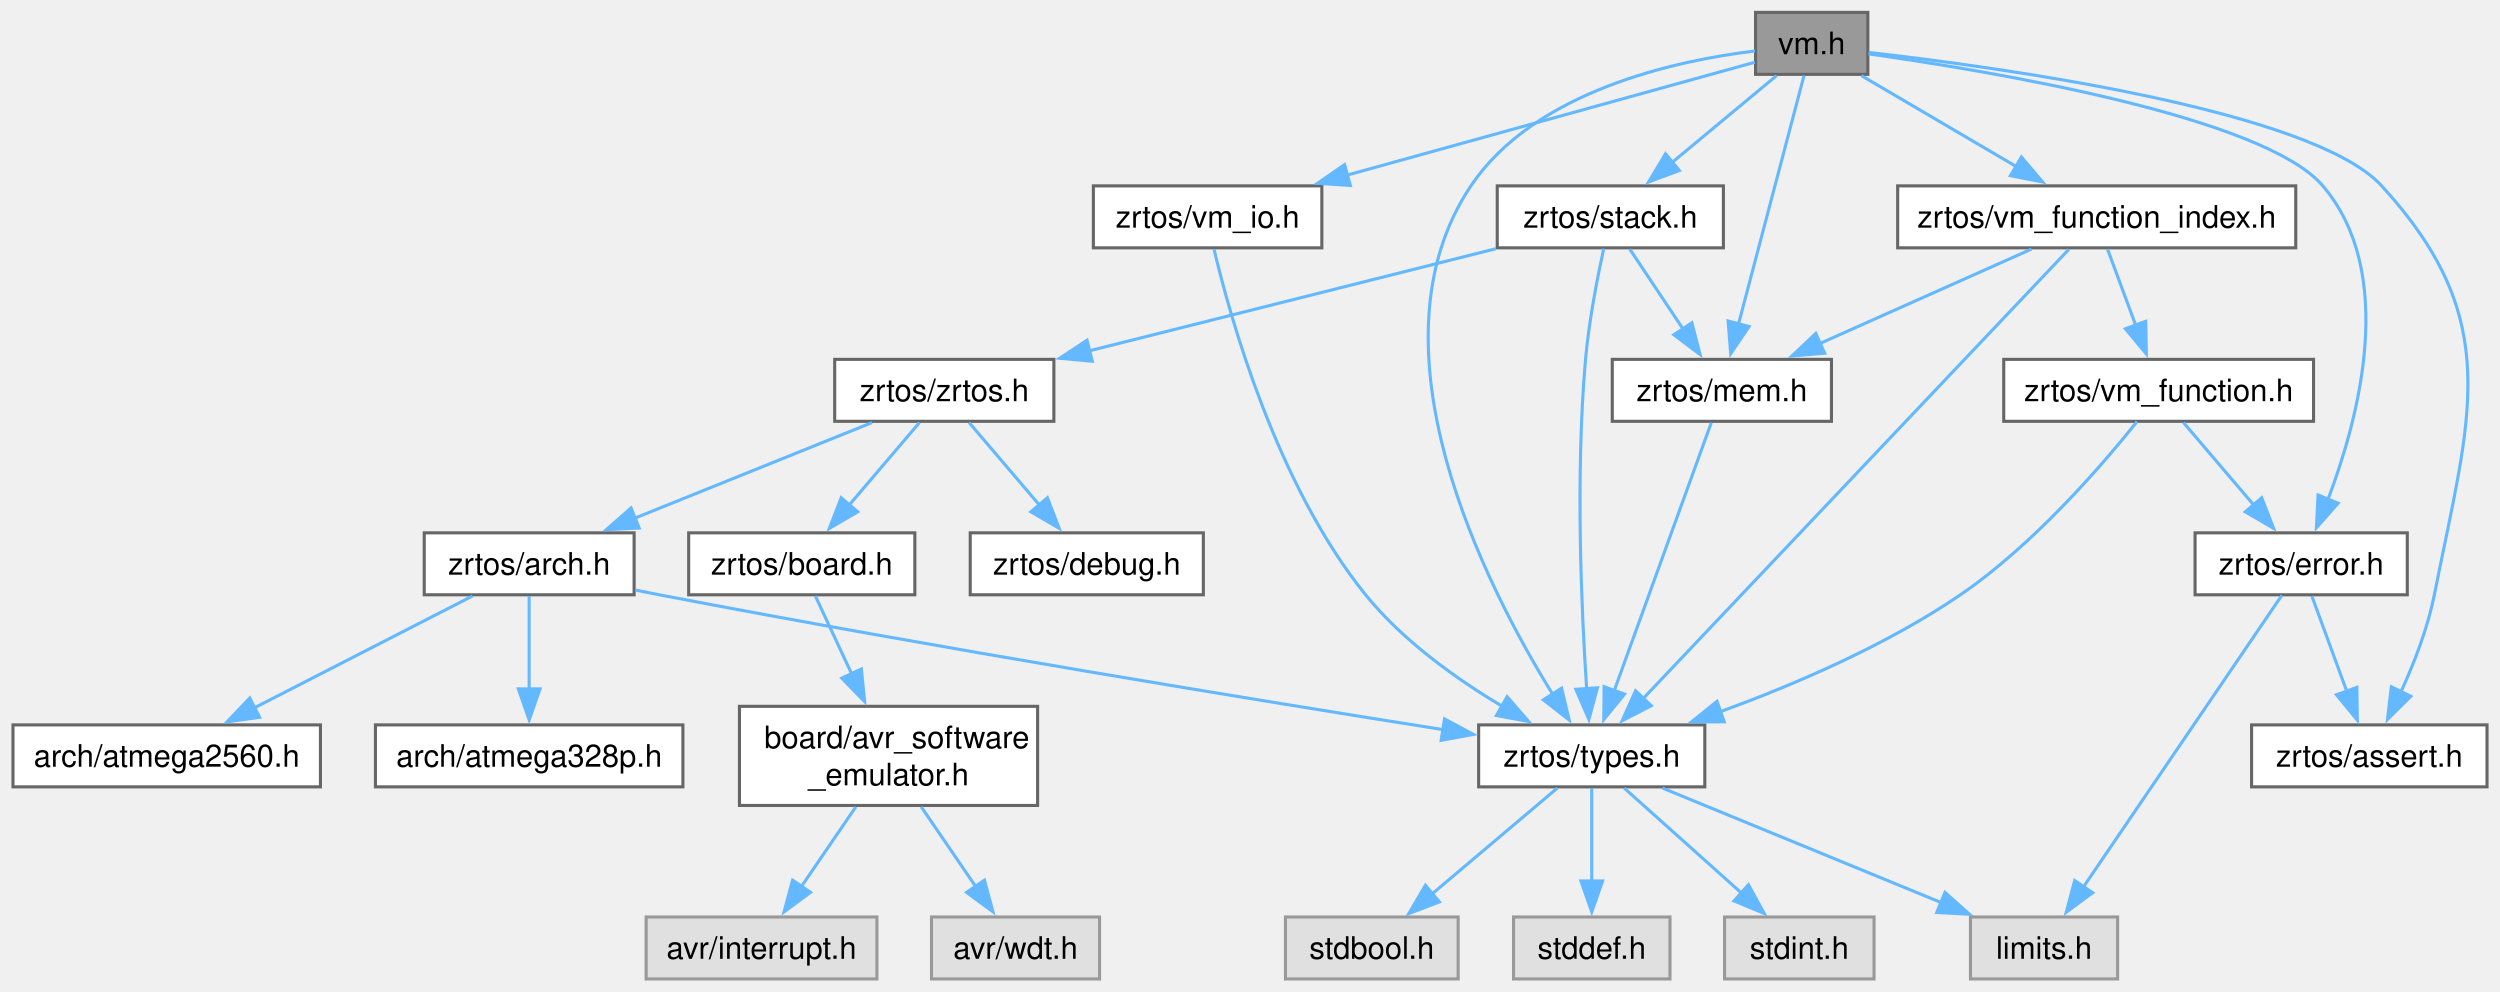
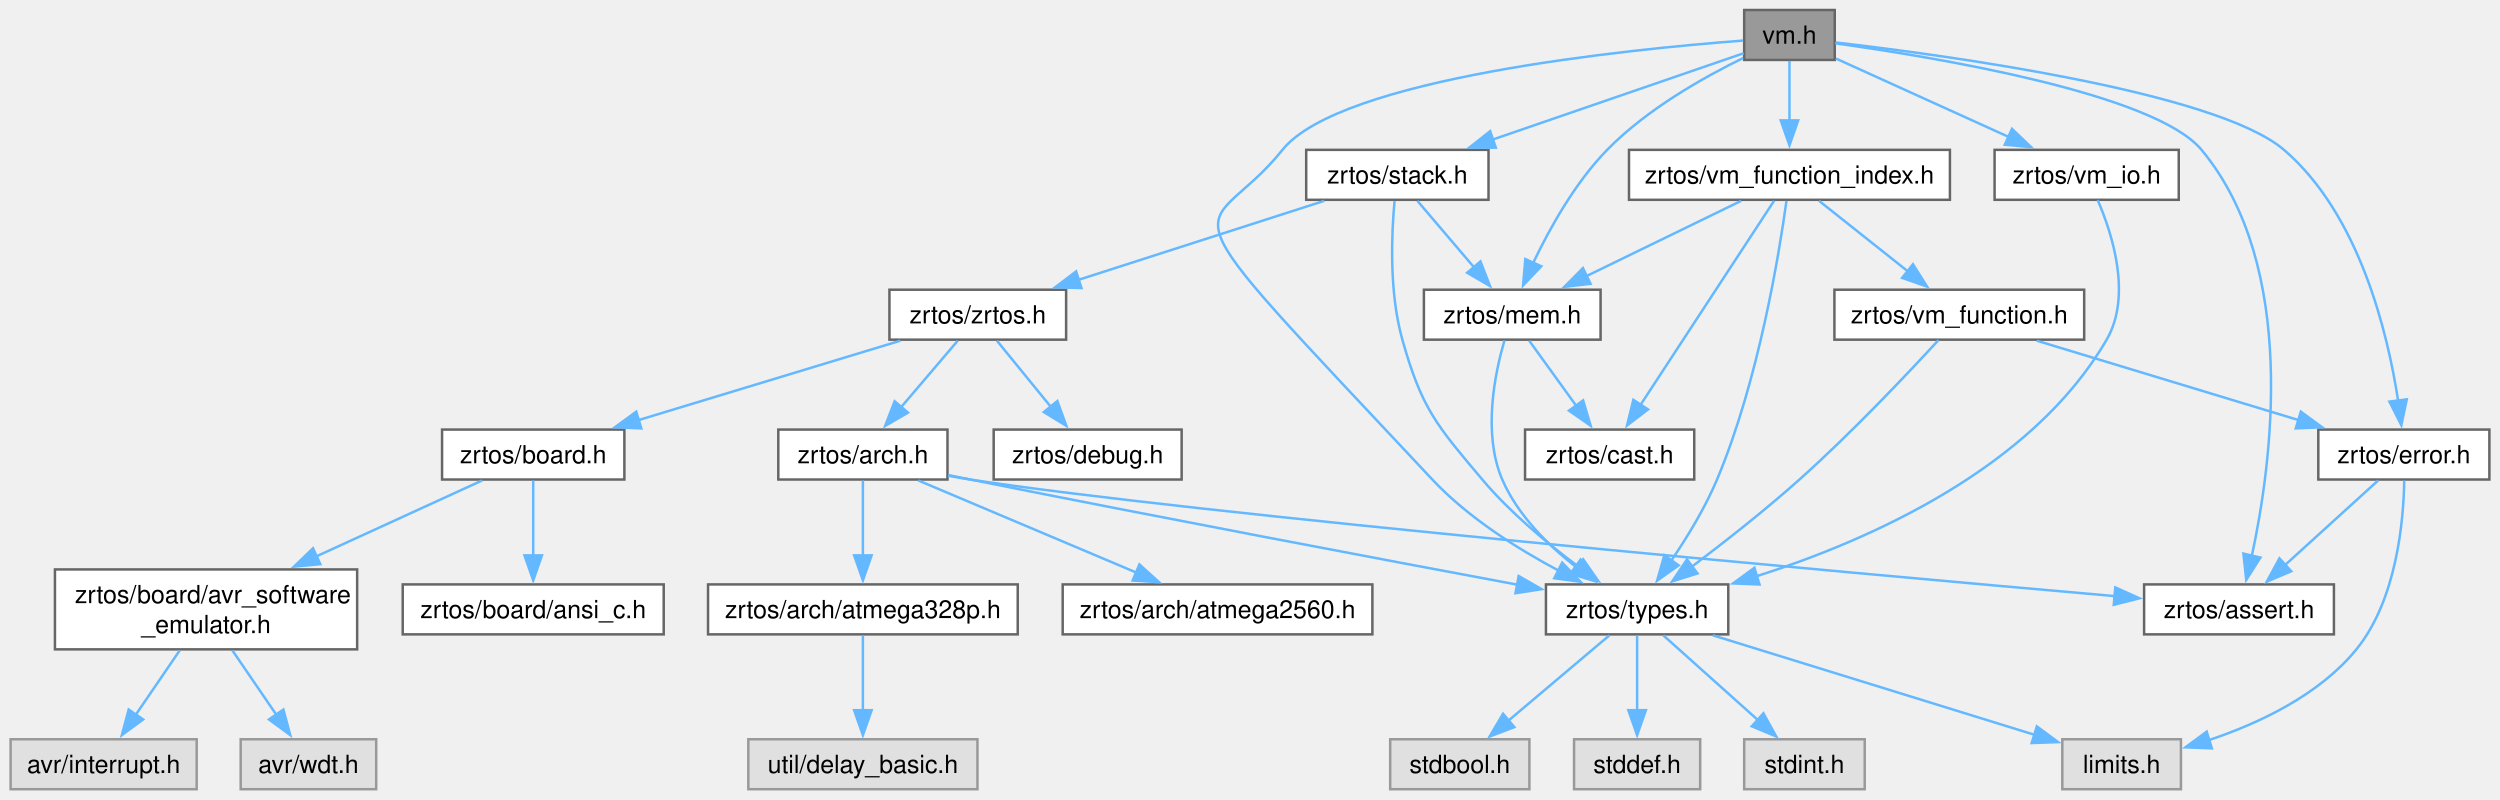
- <svg xmlns="http://www.w3.org/2000/svg" xmlns:xlink="http://www.w3.org/1999/xlink" width="807pt" height="320pt" viewBox="0.00 0.00 806.62 320.00">
+ <svg xmlns="http://www.w3.org/2000/svg" xmlns:xlink="http://www.w3.org/1999/xlink" width="1001pt" height="320pt" viewBox="0.00 0.00 1000.50 320.00">
  <g id="graph0" class="graph" transform="scale(1 1) rotate(0) translate(4 316)">
    <g id="Node000001" class="node">
      <g id="a_Node000001">
        <a xlink:title=" ">
-           <polygon fill="#999999" stroke="#666666" points="598.75,-312 562.5,-312 562.5,-292 598.75,-292 598.75,-312" />
-           <text text-anchor="middle" x="580.62" y="-298.5" font-family="Helvetica,sans-Serif" font-size="10.00">vm.h</text>
+           <polygon fill="#999999" stroke="#666666" points="730.38,-312 694.12,-312 694.12,-292 730.38,-292 730.38,-312" />
+           <text text-anchor="middle" x="712.25" y="-298.5" font-family="Helvetica,sans-Serif" font-size="10.00">vm.h</text>
        </a>
      </g>
    </g>
    <g id="Node000002" class="node">
      <g id="a_Node000002">
        <a xlink:href="types_8h.html" target="_top" xlink:title=" ">
-           <polygon fill="white" stroke="#666666" points="546.12,-82 473.12,-82 473.12,-62 546.12,-62 546.12,-82" />
-           <text text-anchor="middle" x="509.62" y="-68.5" font-family="Helvetica,sans-Serif" font-size="10.00">zrtos/types.h</text>
+           <polygon fill="white" stroke="#666666" points="687.75,-82 614.75,-82 614.75,-62 687.75,-62 687.75,-82" />
+           <text text-anchor="middle" x="651.25" y="-68.5" font-family="Helvetica,sans-Serif" font-size="10.00">zrtos/types.h</text>
        </a>
      </g>
    </g>
    <g id="edge1_Node000001_Node000002" class="edge">
      <g id="a_edge1_Node000001_Node000002">
        <a xlink:title=" ">
-           <path fill="none" stroke="#63b8ff" d="M562.34,-299.56C536.79,-296.45 491.21,-286.66 470.62,-256 435.84,-204.18 475.23,-127.07 497.06,-91.82" />
-           <polygon fill="#63b8ff" stroke="#63b8ff" points="499.89,-93.87 502.35,-83.57 494,-90.09 499.89,-93.87" />
+           <path fill="none" stroke="#63b8ff" d="M693.71,-299.76C648.09,-296.3 532.35,-284.79 509.25,-256 477.89,-216.92 454.19,-246.74 569.25,-124 583.59,-108.71 603.48,-96.18 620.09,-87.38" />
+           <polygon fill="#63b8ff" stroke="#63b8ff" points="621.24,-90.72 628.57,-83.07 618.07,-84.47 621.24,-90.72" />
        </a>
      </g>
    </g>
    <g id="Node000007" class="node">
      <g id="a_Node000007">
        <a xlink:href="error_8h.html" target="_top" xlink:title=" ">
-           <polygon fill="white" stroke="#666666" points="772.88,-144 704.38,-144 704.38,-124 772.88,-124 772.88,-144" />
-           <text text-anchor="middle" x="738.62" y="-130.5" font-family="Helvetica,sans-Serif" font-size="10.00">zrtos/error.h</text>
+           <polygon fill="white" stroke="#666666" points="992.5,-144 924,-144 924,-124 992.5,-124 992.5,-144" />
+           <text text-anchor="middle" x="958.25" y="-130.5" font-family="Helvetica,sans-Serif" font-size="10.00">zrtos/error.h</text>
        </a>
      </g>
    </g>
    <g id="edge6_Node000001_Node000007" class="edge">
      <g id="a_edge6_Node000001_Node000007">
        <a xlink:title=" ">
-           <path fill="none" stroke="#63b8ff" d="M598.97,-298.6C637.84,-293.13 726.51,-278.43 745.62,-256 769.65,-227.8 757.32,-181.17 747.28,-154.79" />
-           <polygon fill="#63b8ff" stroke="#63b8ff" points="750.56,-153.56 743.54,-145.63 744.08,-156.21 750.56,-153.56" />
+           <path fill="none" stroke="#63b8ff" d="M730.7,-299.01C774.5,-293.93 883.08,-279.28 910.25,-256 940.48,-230.11 951.83,-182.58 955.97,-155.43" />
+           <polygon fill="#63b8ff" stroke="#63b8ff" points="959.42,-156.11 957.25,-145.74 952.48,-155.2 959.42,-156.11" />
        </a>
      </g>
    </g>
    <g id="Node000008" class="node">
      <g id="a_Node000008">
        <a xlink:href="assert_8h.html" target="_top" xlink:title=" ">
-           <polygon fill="white" stroke="#666666" points="798.62,-82 722.62,-82 722.62,-62 798.62,-62 798.62,-82" />
-           <text text-anchor="middle" x="760.62" y="-68.5" font-family="Helvetica,sans-Serif" font-size="10.00">zrtos/assert.h</text>
-         </a>
-       </g>
-     </g>
-     <g id="edge24_Node000001_Node000008" class="edge">
-       <g id="a_edge24_Node000001_Node000008">
-         <a xlink:title=" ">
-           <path fill="none" stroke="#63b8ff" d="M599.05,-299.07C641.11,-294.29 742.26,-280.45 764.62,-256 804.54,-212.35 793.1,-182.03 781.62,-124 779.48,-113.18 775.02,-101.77 770.76,-92.5" />
-           <polygon fill="#63b8ff" stroke="#63b8ff" points="774.03,-91.23 766.49,-83.78 767.74,-94.3 774.03,-91.23" />
+           <polygon fill="white" stroke="#666666" points="930.25,-82 854.25,-82 854.25,-62 930.25,-62 930.25,-82" />
+           <text text-anchor="middle" x="892.25" y="-68.5" font-family="Helvetica,sans-Serif" font-size="10.00">zrtos/assert.h</text>
+         </a>
+       </g>
+     </g>
+     <g id="edge28_Node000001_Node000008" class="edge">
+       <g id="a_edge28_Node000001_Node000008">
+         <a xlink:title=" ">
+           <path fill="none" stroke="#63b8ff" d="M730.63,-298.64C769.59,-293.24 858.42,-278.67 877.25,-256 916.23,-209.07 905.31,-130.05 897.32,-93.13" />
+           <polygon fill="#63b8ff" stroke="#63b8ff" points="900.82,-92.75 895.14,-83.81 894.01,-94.34 900.82,-92.75" />
        </a>
      </g>
    </g>
    <g id="Node000009" class="node">
      <g id="a_Node000009">
        <a xlink:href="stack_8h.html" target="_top" xlink:title=" ">
-           <polygon fill="white" stroke="#666666" points="552.12,-256 479.12,-256 479.12,-236 552.12,-236 552.12,-256" />
-           <text text-anchor="middle" x="515.62" y="-242.5" font-family="Helvetica,sans-Serif" font-size="10.00">zrtos/stack.h</text>
+           <polygon fill="white" stroke="#666666" points="591.75,-256 518.75,-256 518.75,-236 591.75,-236 591.75,-256" />
+           <text text-anchor="middle" x="555.25" y="-242.5" font-family="Helvetica,sans-Serif" font-size="10.00">zrtos/stack.h</text>
        </a>
      </g>
    </g>
    <g id="edge9_Node000001_Node000009" class="edge">
      <g id="a_edge9_Node000001_Node000009">
        <a xlink:title=" ">
-           <path fill="none" stroke="#63b8ff" d="M569.3,-291.59C559.98,-283.85 546.55,-272.69 535.45,-263.47" />
-           <polygon fill="#63b8ff" stroke="#63b8ff" points="537.91,-260.96 527.98,-257.27 533.44,-266.35 537.91,-260.96" />
-         </a>
-       </g>
-     </g>
-     <g id="Node000019" class="node">
-       <g id="a_Node000019">
-         <a xlink:href="mem_8h.html" target="_top" xlink:title=" ">
-           <polygon fill="white" stroke="#666666" points="587,-200 516.25,-200 516.25,-180 587,-180 587,-200" />
-           <text text-anchor="middle" x="551.62" y="-186.5" font-family="Helvetica,sans-Serif" font-size="10.00">zrtos/mem.h</text>
-         </a>
-       </g>
-     </g>
-     <g id="edge23_Node000001_Node000019" class="edge">
-       <g id="a_edge23_Node000001_Node000019">
-         <a xlink:title=" ">
-           <path fill="none" stroke="#63b8ff" d="M578.15,-291.62C573.49,-273.92 563.29,-235.24 556.98,-211.32" />
-           <polygon fill="#63b8ff" stroke="#63b8ff" points="560.41,-210.6 554.48,-201.82 553.64,-212.38 560.41,-210.6" />
-         </a>
-       </g>
-     </g>
-     <g id="Node000020" class="node">
-       <g id="a_Node000020">
-         <a xlink:href="vm__io_8h.html" target="_top" xlink:title=" ">
-           <polygon fill="white" stroke="#666666" points="422.5,-256 348.75,-256 348.75,-236 422.5,-236 422.5,-256" />
-           <text text-anchor="middle" x="385.62" y="-242.5" font-family="Helvetica,sans-Serif" font-size="10.00">zrtos/vm_io.h</text>
-         </a>
-       </g>
-     </g>
-     <g id="edge25_Node000001_Node000020" class="edge">
-       <g id="a_edge25_Node000001_Node000020">
-         <a xlink:title=" ">
-           <path fill="none" stroke="#63b8ff" d="M562.28,-295.92C532.4,-287.65 472.39,-271.03 430.65,-259.47" />
-           <polygon fill="#63b8ff" stroke="#63b8ff" points="431.7,-256.13 421.13,-256.83 429.83,-262.87 431.7,-256.13" />
+           <path fill="none" stroke="#63b8ff" d="M693.93,-294.7C669.4,-286.26 625.28,-271.09 593.38,-260.11" />
+           <polygon fill="#63b8ff" stroke="#63b8ff" points="594.68,-256.86 584.09,-256.92 592.41,-263.48 594.68,-256.86" />
        </a>
      </g>
    </g>
    <g id="Node000021" class="node">
      <g id="a_Node000021">
-         <a xlink:href="vm__function__index_8h.html" target="_top" xlink:title=" ">
-           <polygon fill="white" stroke="#666666" points="736.88,-256 608.38,-256 608.38,-236 736.88,-236 736.88,-256" />
-           <text text-anchor="middle" x="672.62" y="-242.5" font-family="Helvetica,sans-Serif" font-size="10.00">zrtos/vm_function_index.h</text>
+         <a xlink:href="mem_8h.html" target="_top" xlink:title=" ">
+           <polygon fill="white" stroke="#666666" points="636.62,-200 565.88,-200 565.88,-180 636.62,-180 636.62,-200" />
+           <text text-anchor="middle" x="601.25" y="-186.5" font-family="Helvetica,sans-Serif" font-size="10.00">zrtos/mem.h</text>
        </a>
      </g>
    </g>
    <g id="edge27_Node000001_Node000021" class="edge">
      <g id="a_edge27_Node000001_Node000021">
        <a xlink:title=" ">
-           <path fill="none" stroke="#63b8ff" d="M596.65,-291.59C610.42,-283.51 630.53,-271.71 646.6,-262.27" />
-           <polygon fill="#63b8ff" stroke="#63b8ff" points="648.32,-265.33 655.17,-257.25 644.77,-259.29 648.32,-265.33" />
+           <path fill="none" stroke="#63b8ff" d="M693.72,-292.77C677.83,-285.02 655.06,-272.19 639.25,-256 626.4,-242.85 616.21,-224.53 609.62,-210.69" />
+           <polygon fill="#63b8ff" stroke="#63b8ff" points="612.88,-209.4 605.58,-201.72 606.49,-212.27 612.88,-209.4" />
+         </a>
+       </g>
+     </g>
+     <g id="Node000023" class="node">
+       <g id="a_Node000023">
+         <a xlink:href="vm__io_8h.html" target="_top" xlink:title=" ">
+           <polygon fill="white" stroke="#666666" points="868.12,-256 794.38,-256 794.38,-236 868.12,-236 868.12,-256" />
+           <text text-anchor="middle" x="831.25" y="-242.5" font-family="Helvetica,sans-Serif" font-size="10.00">zrtos/vm_io.h</text>
+         </a>
+       </g>
+     </g>
+     <g id="edge29_Node000001_Node000023" class="edge">
+       <g id="a_edge29_Node000001_Node000023">
+         <a xlink:title=" ">
+           <path fill="none" stroke="#63b8ff" d="M730.84,-292.56C749.38,-284.15 778.19,-271.08 800.2,-261.09" />
+           <polygon fill="#63b8ff" stroke="#63b8ff" points="801.35,-264.41 809.01,-257.09 798.45,-258.04 801.35,-264.41" />
+         </a>
+       </g>
+     </g>
+     <g id="Node000024" class="node">
+       <g id="a_Node000024">
+         <a xlink:href="vm__function__index_8h.html" target="_top" xlink:title=" ">
+           <polygon fill="white" stroke="#666666" points="776.5,-256 648,-256 648,-236 776.5,-236 776.5,-256" />
+           <text text-anchor="middle" x="712.25" y="-242.5" font-family="Helvetica,sans-Serif" font-size="10.00">zrtos/vm_function_index.h</text>
+         </a>
+       </g>
+     </g>
+     <g id="edge31_Node000001_Node000024" class="edge">
+       <g id="a_edge31_Node000001_Node000024">
+         <a xlink:title=" ">
+           <path fill="none" stroke="#63b8ff" d="M712.25,-291.59C712.25,-285.01 712.25,-275.96 712.25,-267.73" />
+           <polygon fill="#63b8ff" stroke="#63b8ff" points="715.75,-267.81 712.25,-257.81 708.75,-267.81 715.75,-267.81" />
        </a>
      </g>
    </g>
    <g id="Node000003" class="node">
      <g id="a_Node000003">
        <a xlink:title=" ">
-           <polygon fill="#e0e0e0" stroke="#999999" points="466.5,-20 410.75,-20 410.75,0 466.5,0 466.5,-20" />
-           <text text-anchor="middle" x="438.62" y="-6.5" font-family="Helvetica,sans-Serif" font-size="10.00">stdbool.h</text>
+           <polygon fill="#e0e0e0" stroke="#999999" points="608.12,-20 552.38,-20 552.38,0 608.12,0 608.12,-20" />
+           <text text-anchor="middle" x="580.25" y="-6.5" font-family="Helvetica,sans-Serif" font-size="10.00">stdbool.h</text>
        </a>
      </g>
    </g>
    <g id="edge2_Node000002_Node000003" class="edge">
      <g id="a_edge2_Node000002_Node000003">
        <a xlink:title=" ">
-           <path fill="none" stroke="#63b8ff" d="M498.53,-61.62C487.74,-52.5 471.1,-38.45 458.1,-27.46" />
-           <polygon fill="#63b8ff" stroke="#63b8ff" points="460.46,-24.87 450.56,-21.09 455.94,-30.22 460.46,-24.87" />
+           <path fill="none" stroke="#63b8ff" d="M640.16,-61.62C629.36,-52.5 612.73,-38.45 599.72,-27.46" />
+           <polygon fill="#63b8ff" stroke="#63b8ff" points="602.09,-24.87 592.19,-21.09 597.57,-30.22 602.09,-24.87" />
        </a>
      </g>
    </g>
    <g id="Node000004" class="node">
      <g id="a_Node000004">
        <a xlink:title=" ">
-           <polygon fill="#e0e0e0" stroke="#999999" points="534.88,-20 484.38,-20 484.38,0 534.88,0 534.88,-20" />
-           <text text-anchor="middle" x="509.62" y="-6.5" font-family="Helvetica,sans-Serif" font-size="10.00">stddef.h</text>
+           <polygon fill="#e0e0e0" stroke="#999999" points="676.5,-20 626,-20 626,0 676.5,0 676.5,-20" />
+           <text text-anchor="middle" x="651.25" y="-6.5" font-family="Helvetica,sans-Serif" font-size="10.00">stddef.h</text>
        </a>
      </g>
    </g>
    <g id="edge3_Node000002_Node000004" class="edge">
      <g id="a_edge3_Node000002_Node000004">
        <a xlink:title=" ">
-           <path fill="none" stroke="#63b8ff" d="M509.62,-61.62C509.62,-53.56 509.62,-41.65 509.62,-31.41" />
-           <polygon fill="#63b8ff" stroke="#63b8ff" points="513.13,-31.63 509.63,-21.63 506.13,-31.63 513.13,-31.63" />
+           <path fill="none" stroke="#63b8ff" d="M651.25,-61.62C651.25,-53.56 651.25,-41.65 651.25,-31.41" />
+           <polygon fill="#63b8ff" stroke="#63b8ff" points="654.75,-31.63 651.25,-21.63 647.75,-31.63 654.75,-31.63" />
        </a>
      </g>
    </g>
    <g id="Node000005" class="node">
      <g id="a_Node000005">
        <a xlink:title=" ">
-           <polygon fill="#e0e0e0" stroke="#999999" points="600.75,-20 552.5,-20 552.5,0 600.75,0 600.75,-20" />
-           <text text-anchor="middle" x="576.62" y="-6.5" font-family="Helvetica,sans-Serif" font-size="10.00">stdint.h</text>
+           <polygon fill="#e0e0e0" stroke="#999999" points="742.38,-20 694.12,-20 694.12,0 742.38,0 742.38,-20" />
+           <text text-anchor="middle" x="718.25" y="-6.5" font-family="Helvetica,sans-Serif" font-size="10.00">stdint.h</text>
        </a>
      </g>
    </g>
    <g id="edge4_Node000002_Node000005" class="edge">
      <g id="a_edge4_Node000002_Node000005">
        <a xlink:title=" ">
-           <path fill="none" stroke="#63b8ff" d="M520.09,-61.62C530.18,-52.59 545.67,-38.72 557.89,-27.78" />
-           <polygon fill="#63b8ff" stroke="#63b8ff" points="560.21,-30.4 565.32,-21.12 555.54,-25.19 560.21,-30.4" />
+           <path fill="none" stroke="#63b8ff" d="M661.72,-61.62C671.81,-52.59 687.3,-38.72 699.51,-27.78" />
+           <polygon fill="#63b8ff" stroke="#63b8ff" points="701.83,-30.4 706.95,-21.12 697.16,-25.19 701.83,-30.4" />
        </a>
      </g>
    </g>
    <g id="Node000006" class="node">
      <g id="a_Node000006">
        <a xlink:title=" ">
-           <polygon fill="#e0e0e0" stroke="#999999" points="679.38,-20 631.88,-20 631.88,0 679.38,0 679.38,-20" />
-           <text text-anchor="middle" x="655.62" y="-6.5" font-family="Helvetica,sans-Serif" font-size="10.00">limits.h</text>
+           <polygon fill="#e0e0e0" stroke="#999999" points="869,-20 821.5,-20 821.5,0 869,0 869,-20" />
+           <text text-anchor="middle" x="845.25" y="-6.5" font-family="Helvetica,sans-Serif" font-size="10.00">limits.h</text>
        </a>
      </g>
    </g>
    <g id="edge5_Node000002_Node000006" class="edge">
      <g id="a_edge5_Node000002_Node000006">
        <a xlink:title=" ">
-           <path fill="none" stroke="#63b8ff" d="M532.44,-61.62C556.65,-51.67 595.14,-35.85 622.66,-24.55" />
-           <polygon fill="#63b8ff" stroke="#63b8ff" points="623.65,-27.92 631.57,-20.88 620.99,-21.45 623.65,-27.92" />
+           <path fill="none" stroke="#63b8ff" d="M681.56,-61.62C716.52,-50.81 773.89,-33.07 810.59,-21.72" />
+           <polygon fill="#63b8ff" stroke="#63b8ff" points="811.3,-25.16 819.82,-18.86 809.23,-18.48 811.3,-25.16" />
        </a>
      </g>
    </g>
    <g id="edge7_Node000007_Node000006" class="edge">
      <g id="a_edge7_Node000007_Node000006">
        <a xlink:title=" ">
-           <path fill="none" stroke="#63b8ff" d="M732.39,-123.83C718.81,-103.87 686.34,-56.15 668.29,-29.61" />
-           <polygon fill="#63b8ff" stroke="#63b8ff" points="671.31,-27.83 662.79,-21.53 665.52,-31.76 671.31,-27.83" />
+           <path fill="none" stroke="#63b8ff" d="M958.4,-123.59C958.15,-107.85 955.5,-75.97 939.25,-56 924.38,-37.73 900.33,-26.41 880.28,-19.69" />
+           <polygon fill="#63b8ff" stroke="#63b8ff" points="881.37,-16.36 870.78,-16.77 879.31,-23.05 881.37,-16.36" />
        </a>
      </g>
    </g>
    <g id="edge8_Node000007_Node000008" class="edge">
      <g id="a_edge8_Node000007_Node000008">
        <a xlink:title=" ">
-           <path fill="none" stroke="#63b8ff" d="M742.06,-123.62C745.08,-115.39 749.58,-103.13 753.39,-92.74" />
-           <polygon fill="#63b8ff" stroke="#63b8ff" points="756.61,-94.13 756.76,-83.53 750.03,-91.72 756.61,-94.13" />
-         </a>
-       </g>
-     </g>
-     <g id="edge20_Node000009_Node000002" class="edge">
-       <g id="a_edge20_Node000009_Node000002">
-         <a xlink:title=" ">
-           <path fill="none" stroke="#63b8ff" d="M513.49,-235.76C511.52,-226.7 508.73,-212.49 507.62,-200 504.33,-162.59 506.3,-118.75 507.99,-93.59" />
-           <polygon fill="#63b8ff" stroke="#63b8ff" points="511.47,-94 508.71,-83.78 504.49,-93.49 511.47,-94" />
+           <path fill="none" stroke="#63b8ff" d="M947.94,-123.62C938,-114.59 922.74,-100.72 910.71,-89.78" />
+           <polygon fill="#63b8ff" stroke="#63b8ff" points="913.15,-87.27 903.39,-83.13 908.44,-92.45 913.15,-87.27" />
+         </a>
+       </g>
+     </g>
+     <g id="edge23_Node000009_Node000002" class="edge">
+       <g id="a_edge23_Node000009_Node000002">
+         <a xlink:title=" ">
+           <path fill="none" stroke="#63b8ff" d="M554.13,-235.53C552.93,-222.68 551.86,-199.12 557.25,-180 565.03,-152.41 570.77,-145.91 589.25,-124 600.38,-110.8 615.26,-98.44 627.65,-89.19" />
+           <polygon fill="#63b8ff" stroke="#63b8ff" points="629.65,-92.06 635.71,-83.36 625.55,-86.38 629.65,-92.06" />
        </a>
      </g>
    </g>
    <g id="Node000010" class="node">
      <g id="a_Node000010">
        <a xlink:href="zrtos_8h.html" target="_top" xlink:title=" ">
-           <polygon fill="white" stroke="#666666" points="336,-200 265.25,-200 265.25,-180 336,-180 336,-200" />
-           <text text-anchor="middle" x="300.62" y="-186.5" font-family="Helvetica,sans-Serif" font-size="10.00">zrtos/zrtos.h</text>
+           <polygon fill="white" stroke="#666666" points="422.62,-200 351.88,-200 351.88,-180 422.62,-180 422.62,-200" />
+           <text text-anchor="middle" x="387.25" y="-186.5" font-family="Helvetica,sans-Serif" font-size="10.00">zrtos/zrtos.h</text>
        </a>
      </g>
    </g>
    <g id="edge10_Node000009_Node000010" class="edge">
      <g id="a_edge10_Node000009_Node000010">
        <a xlink:title=" ">
-           <path fill="none" stroke="#63b8ff" d="M478.67,-235.72C442.39,-226.61 386.92,-212.67 347.54,-202.78" />
-           <polygon fill="#63b8ff" stroke="#63b8ff" points="348.41,-199.39 337.86,-200.35 346.7,-206.18 348.41,-199.39" />
-         </a>
-       </g>
-     </g>
-     <g id="edge21_Node000009_Node000019" class="edge">
-       <g id="a_edge21_Node000009_Node000019">
-         <a xlink:title=" ">
-           <path fill="none" stroke="#63b8ff" d="M521.9,-235.59C526.64,-228.47 533.32,-218.45 539.15,-209.72" />
-           <polygon fill="#63b8ff" stroke="#63b8ff" points="541.95,-211.82 544.59,-201.56 536.13,-207.94 541.95,-211.82" />
+           <path fill="none" stroke="#63b8ff" d="M525.99,-235.59C498.69,-226.82 457.74,-213.66 427.4,-203.9" />
+           <polygon fill="#63b8ff" stroke="#63b8ff" points="428.77,-200.67 418.18,-200.94 426.63,-207.33 428.77,-200.67" />
+         </a>
+       </g>
+     </g>
+     <g id="edge24_Node000009_Node000021" class="edge">
+       <g id="a_edge24_Node000009_Node000021">
+         <a xlink:title=" ">
+           <path fill="none" stroke="#63b8ff" d="M563.26,-235.59C569.53,-228.24 578.42,-217.8 586.03,-208.87" />
+           <polygon fill="#63b8ff" stroke="#63b8ff" points="588.53,-211.33 592.35,-201.45 583.2,-206.79 588.53,-211.33" />
        </a>
      </g>
    </g>
    <g id="Node000011" class="node">
      <g id="a_Node000011">
        <a xlink:href="debug_8h.html" target="_top" xlink:title=" ">
-           <polygon fill="white" stroke="#666666" points="384.25,-144 309,-144 309,-124 384.25,-124 384.25,-144" />
-           <text text-anchor="middle" x="346.62" y="-130.5" font-family="Helvetica,sans-Serif" font-size="10.00">zrtos/debug.h</text>
+           <polygon fill="white" stroke="#666666" points="468.88,-144 393.62,-144 393.62,-124 468.88,-124 468.88,-144" />
+           <text text-anchor="middle" x="431.25" y="-130.5" font-family="Helvetica,sans-Serif" font-size="10.00">zrtos/debug.h</text>
        </a>
      </g>
    </g>
    <g id="edge11_Node000010_Node000011" class="edge">
      <g id="a_edge11_Node000010_Node000011">
        <a xlink:title=" ">
-           <path fill="none" stroke="#63b8ff" d="M308.64,-179.59C314.9,-172.24 323.8,-161.8 331.41,-152.87" />
-           <polygon fill="#63b8ff" stroke="#63b8ff" points="333.9,-155.33 337.72,-145.45 328.57,-150.79 333.9,-155.33" />
+           <path fill="none" stroke="#63b8ff" d="M394.91,-179.59C400.84,-172.32 409.24,-162.02 416.46,-153.15" />
+           <polygon fill="#63b8ff" stroke="#63b8ff" points="419.11,-155.43 422.72,-145.47 413.69,-151.01 419.11,-155.43" />
        </a>
      </g>
    </g>
    <g id="Node000012" class="node">
      <g id="a_Node000012">
        <a xlink:href="arch_8h.html" target="_top" xlink:title=" ">
-           <polygon fill="white" stroke="#666666" points="200.5,-144 132.75,-144 132.75,-124 200.5,-124 200.5,-144" />
-           <text text-anchor="middle" x="166.62" y="-130.5" font-family="Helvetica,sans-Serif" font-size="10.00">zrtos/arch.h</text>
+           <polygon fill="white" stroke="#666666" points="375.12,-144 307.38,-144 307.38,-124 375.12,-124 375.12,-144" />
+           <text text-anchor="middle" x="341.25" y="-130.5" font-family="Helvetica,sans-Serif" font-size="10.00">zrtos/arch.h</text>
        </a>
      </g>
    </g>
    <g id="edge12_Node000010_Node000012" class="edge">
      <g id="a_edge12_Node000010_Node000012">
        <a xlink:title=" ">
-           <path fill="none" stroke="#63b8ff" d="M277.28,-179.59C256.09,-171.05 224.56,-158.35 200.57,-148.68" />
-           <polygon fill="#63b8ff" stroke="#63b8ff" points="202.14,-145.54 191.55,-145.05 199.52,-152.03 202.14,-145.54" />
-         </a>
-       </g>
-     </g>
-     <g id="Node000015" class="node">
-       <g id="a_Node000015">
+           <path fill="none" stroke="#63b8ff" d="M379.24,-179.59C372.97,-172.24 364.08,-161.8 356.47,-152.87" />
+           <polygon fill="#63b8ff" stroke="#63b8ff" points="359.3,-150.79 350.15,-145.45 353.97,-155.33 359.3,-150.79" />
+         </a>
+       </g>
+     </g>
+     <g id="Node000016" class="node">
+       <g id="a_Node000016">
        <a xlink:href="board_8h.html" target="_top" xlink:title=" ">
-           <polygon fill="white" stroke="#666666" points="291.12,-144 218.12,-144 218.12,-124 291.12,-124 291.12,-144" />
-           <text text-anchor="middle" x="254.62" y="-130.5" font-family="Helvetica,sans-Serif" font-size="10.00">zrtos/board.h</text>
-         </a>
-       </g>
-     </g>
-     <g id="edge16_Node000010_Node000015" class="edge">
-       <g id="a_edge16_Node000010_Node000015">
-         <a xlink:title=" ">
-           <path fill="none" stroke="#63b8ff" d="M292.61,-179.59C286.35,-172.24 277.45,-161.8 269.84,-152.87" />
-           <polygon fill="#63b8ff" stroke="#63b8ff" points="272.68,-150.79 263.53,-145.45 267.35,-155.33 272.68,-150.79" />
+           <polygon fill="white" stroke="#666666" points="245.75,-144 172.75,-144 172.75,-124 245.75,-124 245.75,-144" />
+           <text text-anchor="middle" x="209.25" y="-130.5" font-family="Helvetica,sans-Serif" font-size="10.00">zrtos/board.h</text>
+         </a>
+       </g>
+     </g>
+     <g id="edge18_Node000010_Node000016" class="edge">
+       <g id="a_edge18_Node000010_Node000016">
+         <a xlink:title=" ">
+           <path fill="none" stroke="#63b8ff" d="M356.24,-179.59C327.2,-170.78 283.55,-157.54 251.36,-147.78" />
+           <polygon fill="#63b8ff" stroke="#63b8ff" points="252.53,-144.47 241.95,-144.92 250.5,-151.17 252.53,-144.47" />
        </a>
      </g>
    </g>
    <g id="edge13_Node000012_Node000002" class="edge">
      <g id="a_edge13_Node000012_Node000002">
        <a xlink:title=" ">
-           <path fill="none" stroke="#63b8ff" d="M200.98,-125.51C203.57,-124.99 206.13,-124.48 208.62,-124 297.68,-106.92 402.15,-89.89 461.65,-80.47" />
-           <polygon fill="#63b8ff" stroke="#63b8ff" points="462.1,-83.94 471.43,-78.93 461.01,-77.03 462.1,-83.94" />
+           <path fill="none" stroke="#63b8ff" d="M375.51,-125.77C378.46,-125.17 381.41,-124.57 384.25,-124 460.77,-108.68 549.84,-91.88 603.32,-81.89" />
+           <polygon fill="#63b8ff" stroke="#63b8ff" points="603.82,-85.36 613.01,-80.09 602.54,-78.48 603.82,-85.36" />
+         </a>
+       </g>
+     </g>
+     <g id="edge14_Node000012_Node000008" class="edge">
+       <g id="a_edge14_Node000012_Node000008">
+         <a xlink:title=" ">
+           <path fill="none" stroke="#63b8ff" d="M375.46,-125.5C378.42,-124.95 381.39,-124.44 384.25,-124 471.83,-110.48 732.54,-86.96 842.48,-77.32" />
+           <polygon fill="#63b8ff" stroke="#63b8ff" points="842.71,-80.81 852.37,-76.45 842.1,-73.84 842.71,-80.81" />
        </a>
      </g>
    </g>
    <g id="Node000013" class="node">
      <g id="a_Node000013">
        <a xlink:href="atmega328p_8h.html" target="_top" xlink:title=" ">
-           <polygon fill="white" stroke="#666666" points="216.25,-82 117,-82 117,-62 216.25,-62 216.25,-82" />
-           <text text-anchor="middle" x="166.62" y="-68.5" font-family="Helvetica,sans-Serif" font-size="10.00">arch/atmega328p.h</text>
-         </a>
-       </g>
-     </g>
-     <g id="edge14_Node000012_Node000013" class="edge">
-       <g id="a_edge14_Node000012_Node000013">
-         <a xlink:title=" ">
-           <path fill="none" stroke="#63b8ff" d="M166.62,-123.62C166.62,-115.56 166.62,-103.65 166.62,-93.41" />
-           <polygon fill="#63b8ff" stroke="#63b8ff" points="170.13,-93.63 166.63,-83.63 163.13,-93.63 170.13,-93.63" />
+           <polygon fill="white" stroke="#666666" points="403.25,-82 279.25,-82 279.25,-62 403.25,-62 403.25,-82" />
+           <text text-anchor="middle" x="341.25" y="-68.5" font-family="Helvetica,sans-Serif" font-size="10.00">zrtos/arch/atmega328p.h</text>
+         </a>
+       </g>
+     </g>
+     <g id="edge15_Node000012_Node000013" class="edge">
+       <g id="a_edge15_Node000012_Node000013">
+         <a xlink:title=" ">
+           <path fill="none" stroke="#63b8ff" d="M341.25,-123.62C341.25,-115.56 341.25,-103.65 341.25,-93.41" />
+           <polygon fill="#63b8ff" stroke="#63b8ff" points="344.75,-93.63 341.25,-83.63 337.75,-93.63 344.75,-93.63" />
+         </a>
+       </g>
+     </g>
+     <g id="Node000015" class="node">
+       <g id="a_Node000015">
+         <a xlink:href="atmega2560_8h.html" target="_top" xlink:title=" ">
+           <polygon fill="white" stroke="#666666" points="545.25,-82 421.25,-82 421.25,-62 545.25,-62 545.25,-82" />
+           <text text-anchor="middle" x="483.25" y="-68.5" font-family="Helvetica,sans-Serif" font-size="10.00">zrtos/arch/atmega2560.h</text>
+         </a>
+       </g>
+     </g>
+     <g id="edge17_Node000012_Node000015" class="edge">
+       <g id="a_edge17_Node000012_Node000015">
+         <a xlink:title=" ">
+           <path fill="none" stroke="#63b8ff" d="M363.44,-123.62C386.88,-113.72 424.1,-97.99 450.83,-86.7" />
+           <polygon fill="#63b8ff" stroke="#63b8ff" points="451.97,-90.01 459.82,-82.9 449.25,-83.57 451.97,-90.01" />
        </a>
      </g>
    </g>
    <g id="Node000014" class="node">
      <g id="a_Node000014">
-         <a xlink:href="atmega2560_8h.html" target="_top" xlink:title=" ">
-           <polygon fill="white" stroke="#666666" points="99.25,-82 0,-82 0,-62 99.25,-62 99.25,-82" />
-           <text text-anchor="middle" x="49.62" y="-68.5" font-family="Helvetica,sans-Serif" font-size="10.00">arch/atmega2560.h</text>
-         </a>
-       </g>
-     </g>
-     <g id="edge15_Node000012_Node000014" class="edge">
-       <g id="a_edge15_Node000012_Node000014">
-         <a xlink:title=" ">
-           <path fill="none" stroke="#63b8ff" d="M148.34,-123.62C129.45,-113.94 99.72,-98.69 77.82,-87.46" />
-           <polygon fill="#63b8ff" stroke="#63b8ff" points="79.62,-84.45 69.12,-83 76.43,-90.68 79.62,-84.45" />
-         </a>
-       </g>
-     </g>
-     <g id="Node000016" class="node">
-       <g id="a_Node000016">
-         <a xlink:href="avr__software__emulator_8h.html" target="_top" xlink:title=" ">
-           <polygon fill="white" stroke="#666666" points="330.75,-88 234.5,-88 234.5,-56 330.75,-56 330.75,-88" />
-           <text text-anchor="start" x="242.5" y="-74.5" font-family="Helvetica,sans-Serif" font-size="10.00">board/avr_software</text>
-           <text text-anchor="middle" x="282.62" y="-62.5" font-family="Helvetica,sans-Serif" font-size="10.00">_emulator.h</text>
-         </a>
-       </g>
-     </g>
-     <g id="edge17_Node000015_Node000016" class="edge">
-       <g id="a_edge17_Node000015_Node000016">
-         <a xlink:title=" ">
-           <path fill="none" stroke="#63b8ff" d="M259,-123.62C262.15,-116.88 266.56,-107.43 270.71,-98.52" />
-           <polygon fill="#63b8ff" stroke="#63b8ff" points="273.86,-100.05 274.92,-89.51 267.52,-97.09 273.86,-100.05" />
+         <a xlink:title=" ">
+           <polygon fill="#e0e0e0" stroke="#999999" points="387.12,-20 295.38,-20 295.38,0 387.12,0 387.12,-20" />
+           <text text-anchor="middle" x="341.25" y="-6.5" font-family="Helvetica,sans-Serif" font-size="10.00">util/delay_basic.h</text>
+         </a>
+       </g>
+     </g>
+     <g id="edge16_Node000013_Node000014" class="edge">
+       <g id="a_edge16_Node000013_Node000014">
+         <a xlink:title=" ">
+           <path fill="none" stroke="#63b8ff" d="M341.25,-61.62C341.25,-53.56 341.25,-41.65 341.25,-31.41" />
+           <polygon fill="#63b8ff" stroke="#63b8ff" points="344.75,-31.63 341.25,-21.63 337.75,-31.63 344.75,-31.63" />
        </a>
      </g>
    </g>
    <g id="Node000017" class="node">
      <g id="a_Node000017">
-         <a xlink:title=" ">
-           <polygon fill="#e0e0e0" stroke="#999999" points="278.88,-20 204.38,-20 204.38,0 278.88,0 278.88,-20" />
-           <text text-anchor="middle" x="241.62" y="-6.5" font-family="Helvetica,sans-Serif" font-size="10.00">avr/interrupt.h</text>
-         </a>
-       </g>
-     </g>
-     <g id="edge18_Node000016_Node000017" class="edge">
-       <g id="a_edge18_Node000016_Node000017">
-         <a xlink:title=" ">
-           <path fill="none" stroke="#63b8ff" d="M272.07,-55.55C266.67,-47.65 260.06,-37.97 254.38,-29.66" />
-           <polygon fill="#63b8ff" stroke="#63b8ff" points="257.44,-27.94 248.91,-21.66 251.66,-31.89 257.44,-27.94" />
+         <a xlink:href="ansi__c_8h.html" target="_top" xlink:title=" ">
+           <polygon fill="white" stroke="#666666" points="261.5,-82 157,-82 157,-62 261.5,-62 261.5,-82" />
+           <text text-anchor="middle" x="209.25" y="-68.5" font-family="Helvetica,sans-Serif" font-size="10.00">zrtos/board/ansi_c.h</text>
+         </a>
+       </g>
+     </g>
+     <g id="edge19_Node000016_Node000017" class="edge">
+       <g id="a_edge19_Node000016_Node000017">
+         <a xlink:title=" ">
+           <path fill="none" stroke="#63b8ff" d="M209.25,-123.62C209.25,-115.56 209.25,-103.65 209.25,-93.41" />
+           <polygon fill="#63b8ff" stroke="#63b8ff" points="212.75,-93.63 209.25,-83.63 205.75,-93.63 212.75,-93.63" />
        </a>
      </g>
    </g>
    <g id="Node000018" class="node">
      <g id="a_Node000018">
-         <a xlink:title=" ">
-           <polygon fill="#e0e0e0" stroke="#999999" points="350.75,-20 296.5,-20 296.5,0 350.75,0 350.75,-20" />
-           <text text-anchor="middle" x="323.62" y="-6.5" font-family="Helvetica,sans-Serif" font-size="10.00">avr/wdt.h</text>
-         </a>
-       </g>
-     </g>
-     <g id="edge19_Node000016_Node000018" class="edge">
-       <g id="a_edge19_Node000016_Node000018">
-         <a xlink:title=" ">
-           <path fill="none" stroke="#63b8ff" d="M293.18,-55.55C298.58,-47.65 305.19,-37.97 310.87,-29.66" />
-           <polygon fill="#63b8ff" stroke="#63b8ff" points="313.59,-31.89 316.34,-21.66 307.81,-27.94 313.59,-31.89" />
-         </a>
-       </g>
-     </g>
-     <g id="edge22_Node000019_Node000002" class="edge">
-       <g id="a_edge22_Node000019_Node000002">
-         <a xlink:title=" ">
-           <path fill="none" stroke="#63b8ff" d="M548.19,-179.51C541.36,-160.64 525.94,-118.05 516.8,-92.82" />
-           <polygon fill="#63b8ff" stroke="#63b8ff" points="520.2,-91.93 513.51,-83.72 513.62,-94.32 520.2,-91.93" />
-         </a>
-       </g>
-     </g>
-     <g id="edge26_Node000020_Node000002" class="edge">
-       <g id="a_edge26_Node000020_Node000002">
-         <a xlink:title=" ">
-           <path fill="none" stroke="#63b8ff" d="M387.69,-235.58C392.81,-213.9 407.81,-159.63 436.62,-124 448.63,-109.15 466.04,-96.76 480.85,-87.91" />
-           <polygon fill="#63b8ff" stroke="#63b8ff" points="482.31,-91.11 489.27,-83.11 478.85,-85.02 482.31,-91.11" />
-         </a>
-       </g>
-     </g>
-     <g id="edge28_Node000021_Node000002" class="edge">
-       <g id="a_edge28_Node000021_Node000002">
-         <a xlink:title=" ">
-           <path fill="none" stroke="#63b8ff" d="M663.63,-235.51C637.3,-207.72 560.09,-126.25 526.06,-90.34" />
-           <polygon fill="#63b8ff" stroke="#63b8ff" points="528.85,-88.2 519.44,-83.35 523.77,-93.02 528.85,-88.2" />
-         </a>
-       </g>
-     </g>
-     <g id="edge29_Node000021_Node000019" class="edge">
-       <g id="a_edge29_Node000021_Node000019">
-         <a xlink:title=" ">
-           <path fill="none" stroke="#63b8ff" d="M651.55,-235.59C632.67,-227.17 604.71,-214.69 583.16,-205.07" />
-           <polygon fill="#63b8ff" stroke="#63b8ff" points="584.81,-201.98 574.25,-201.1 581.95,-208.37 584.81,-201.98" />
+         <a xlink:href="avr__software__emulator_8h.html" target="_top" xlink:title=" ">
+           <polygon fill="white" stroke="#666666" points="138.75,-88 17.75,-88 17.75,-56 138.75,-56 138.75,-88" />
+           <text text-anchor="start" x="25.75" y="-74.5" font-family="Helvetica,sans-Serif" font-size="10.00">zrtos/board/avr_software</text>
+           <text text-anchor="middle" x="78.25" y="-62.5" font-family="Helvetica,sans-Serif" font-size="10.00">_emulator.h</text>
+         </a>
+       </g>
+     </g>
+     <g id="edge20_Node000016_Node000018" class="edge">
+       <g id="a_edge20_Node000016_Node000018">
+         <a xlink:title=" ">
+           <path fill="none" stroke="#63b8ff" d="M188.78,-123.62C171.08,-115.52 144.86,-103.51 122.41,-93.23" />
+           <polygon fill="#63b8ff" stroke="#63b8ff" points="124,-90.1 113.45,-89.12 121.08,-96.47 124,-90.1" />
+         </a>
+       </g>
+     </g>
+     <g id="Node000019" class="node">
+       <g id="a_Node000019">
+         <a xlink:title=" ">
+           <polygon fill="#e0e0e0" stroke="#999999" points="74.5,-20 0,-20 0,0 74.5,0 74.5,-20" />
+           <text text-anchor="middle" x="37.25" y="-6.5" font-family="Helvetica,sans-Serif" font-size="10.00">avr/interrupt.h</text>
+         </a>
+       </g>
+     </g>
+     <g id="edge21_Node000018_Node000019" class="edge">
+       <g id="a_edge21_Node000018_Node000019">
+         <a xlink:title=" ">
+           <path fill="none" stroke="#63b8ff" d="M67.69,-55.55C62.29,-47.65 55.68,-37.97 50,-29.66" />
+           <polygon fill="#63b8ff" stroke="#63b8ff" points="53.06,-27.94 44.53,-21.66 47.28,-31.89 53.06,-27.94" />
+         </a>
+       </g>
+     </g>
+     <g id="Node000020" class="node">
+       <g id="a_Node000020">
+         <a xlink:title=" ">
+           <polygon fill="#e0e0e0" stroke="#999999" points="146.38,-20 92.12,-20 92.12,0 146.38,0 146.38,-20" />
+           <text text-anchor="middle" x="119.25" y="-6.5" font-family="Helvetica,sans-Serif" font-size="10.00">avr/wdt.h</text>
+         </a>
+       </g>
+     </g>
+     <g id="edge22_Node000018_Node000020" class="edge">
+       <g id="a_edge22_Node000018_Node000020">
+         <a xlink:title=" ">
+           <path fill="none" stroke="#63b8ff" d="M88.81,-55.55C94.21,-47.65 100.82,-37.97 106.5,-29.66" />
+           <polygon fill="#63b8ff" stroke="#63b8ff" points="109.22,-31.89 111.97,-21.66 103.44,-27.94 109.22,-31.89" />
+         </a>
+       </g>
+     </g>
+     <g id="edge25_Node000021_Node000002" class="edge">
+       <g id="a_edge25_Node000021_Node000002">
+         <a xlink:title=" ">
+           <path fill="none" stroke="#63b8ff" d="M598.14,-179.72C594.33,-166.69 589.28,-142.48 597.25,-124 603.35,-109.85 615.53,-97.79 626.78,-88.96" />
+           <polygon fill="#63b8ff" stroke="#63b8ff" points="628.62,-91.95 634.63,-83.22 624.49,-86.29 628.62,-91.95" />
        </a>
      </g>
    </g>
    <g id="Node000022" class="node">
      <g id="a_Node000022">
+         <a xlink:href="cast_8h.html" target="_top" xlink:title=" ">
+           <polygon fill="white" stroke="#666666" points="674.12,-144 606.38,-144 606.38,-124 674.12,-124 674.12,-144" />
+           <text text-anchor="middle" x="640.25" y="-130.5" font-family="Helvetica,sans-Serif" font-size="10.00">zrtos/cast.h</text>
+         </a>
+       </g>
+     </g>
+     <g id="edge26_Node000021_Node000022" class="edge">
+       <g id="a_edge26_Node000021_Node000022">
+         <a xlink:title=" ">
+           <path fill="none" stroke="#63b8ff" d="M608.04,-179.59C613.24,-172.39 620.58,-162.23 626.94,-153.43" />
+           <polygon fill="#63b8ff" stroke="#63b8ff" points="629.63,-155.68 632.65,-145.53 623.96,-151.58 629.63,-155.68" />
+         </a>
+       </g>
+     </g>
+     <g id="edge30_Node000023_Node000002" class="edge">
+       <g id="a_edge30_Node000023_Node000002">
+         <a xlink:title=" ">
+           <path fill="none" stroke="#63b8ff" d="M835.66,-235.9C841.39,-222.65 849.52,-197.7 839.25,-180 809.3,-128.39 744.1,-99.62 698.95,-85.23" />
+           <polygon fill="#63b8ff" stroke="#63b8ff" points="700.25,-81.97 689.67,-82.4 698.21,-88.66 700.25,-81.97" />
+         </a>
+       </g>
+     </g>
+     <g id="edge32_Node000024_Node000002" class="edge">
+       <g id="a_edge32_Node000024_Node000002">
+         <a xlink:title=" ">
+           <path fill="none" stroke="#63b8ff" d="M711.05,-235.57C708.19,-214.76 699.9,-163.63 683.25,-124 678.48,-112.66 671.34,-100.96 665,-91.64" />
+           <polygon fill="#63b8ff" stroke="#63b8ff" points="667.88,-89.64 659.25,-83.5 662.16,-93.69 667.88,-89.64" />
+         </a>
+       </g>
+     </g>
+     <g id="edge34_Node000024_Node000021" class="edge">
+       <g id="a_edge34_Node000024_Node000021">
+         <a xlink:title=" ">
+           <path fill="none" stroke="#63b8ff" d="M692.92,-235.59C675.83,-227.28 650.65,-215.03 631,-205.47" />
+           <polygon fill="#63b8ff" stroke="#63b8ff" points="632.62,-202.37 622.1,-201.14 629.56,-208.66 632.62,-202.37" />
+         </a>
+       </g>
+     </g>
+     <g id="edge33_Node000024_Node000022" class="edge">
+       <g id="a_edge33_Node000024_Node000022">
+         <a xlink:title=" ">
+           <path fill="none" stroke="#63b8ff" d="M706.11,-235.62C694.26,-217.52 668.04,-177.45 652.49,-153.7" />
+           <polygon fill="#63b8ff" stroke="#63b8ff" points="655.61,-152.07 647.2,-145.62 649.75,-155.91 655.61,-152.07" />
+         </a>
+       </g>
+     </g>
+     <g id="Node000025" class="node">
+       <g id="a_Node000025">
        <a xlink:href="vm__function_8h.html" target="_top" xlink:title=" ">
-           <polygon fill="white" stroke="#666666" points="742.62,-200 642.62,-200 642.62,-180 742.62,-180 742.62,-200" />
-           <text text-anchor="middle" x="692.62" y="-186.5" font-family="Helvetica,sans-Serif" font-size="10.00">zrtos/vm_function.h</text>
-         </a>
-       </g>
-     </g>
-     <g id="edge30_Node000021_Node000022" class="edge">
-       <g id="a_edge30_Node000021_Node000022">
-         <a xlink:title=" ">
-           <path fill="none" stroke="#63b8ff" d="M676.11,-235.59C678.63,-228.78 682.14,-219.32 685.27,-210.86" />
-           <polygon fill="#63b8ff" stroke="#63b8ff" points="688.46,-212.31 688.66,-201.72 681.9,-209.88 688.46,-212.31" />
-         </a>
-       </g>
-     </g>
-     <g id="edge31_Node000022_Node000002" class="edge">
-       <g id="a_edge31_Node000022_Node000002">
-         <a xlink:title=" ">
-           <path fill="none" stroke="#63b8ff" d="M685.64,-179.92C674.73,-166.25 652.43,-140.25 628.62,-124 604.83,-107.75 575.02,-94.99 551.19,-86.29" />
-           <polygon fill="#63b8ff" stroke="#63b8ff" points="552.39,-83 541.8,-82.97 550.06,-89.61 552.39,-83" />
-         </a>
-       </g>
-     </g>
-     <g id="edge32_Node000022_Node000007" class="edge">
-       <g id="a_edge32_Node000022_Node000007">
-         <a xlink:title=" ">
-           <path fill="none" stroke="#63b8ff" d="M700.64,-179.59C706.9,-172.24 715.8,-161.8 723.41,-152.87" />
-           <polygon fill="#63b8ff" stroke="#63b8ff" points="725.9,-155.33 729.72,-145.45 720.57,-150.79 725.9,-155.33" />
+           <polygon fill="white" stroke="#666666" points="830.25,-200 730.25,-200 730.25,-180 830.25,-180 830.25,-200" />
+           <text text-anchor="middle" x="780.25" y="-186.5" font-family="Helvetica,sans-Serif" font-size="10.00">zrtos/vm_function.h</text>
+         </a>
+       </g>
+     </g>
+     <g id="edge35_Node000024_Node000025" class="edge">
+       <g id="a_edge35_Node000024_Node000025">
+         <a xlink:title=" ">
+           <path fill="none" stroke="#63b8ff" d="M724.09,-235.59C733.94,-227.77 748.18,-216.46 759.86,-207.19" />
+           <polygon fill="#63b8ff" stroke="#63b8ff" points="761.7,-210.2 767.36,-201.24 757.35,-204.72 761.7,-210.2" />
+         </a>
+       </g>
+     </g>
+     <g id="edge36_Node000025_Node000002" class="edge">
+       <g id="a_edge36_Node000025_Node000002">
+         <a xlink:title=" ">
+           <path fill="none" stroke="#63b8ff" d="M771.9,-179.81C760,-166.87 737.27,-142.78 716.25,-124 702.44,-111.66 686.03,-98.8 673.15,-89.08" />
+           <polygon fill="#63b8ff" stroke="#63b8ff" points="675.42,-86.4 665.31,-83.22 671.23,-92.01 675.42,-86.4" />
+         </a>
+       </g>
+     </g>
+     <g id="edge37_Node000025_Node000007" class="edge">
+       <g id="a_edge37_Node000025_Node000007">
+         <a xlink:title=" ">
+           <path fill="none" stroke="#63b8ff" d="M811.26,-179.59C840.3,-170.78 883.95,-157.54 916.14,-147.78" />
+           <polygon fill="#63b8ff" stroke="#63b8ff" points="917,-151.17 925.55,-144.92 914.97,-144.47 917,-151.17" />
        </a>
      </g>
    </g>
  </g>
</svg>
